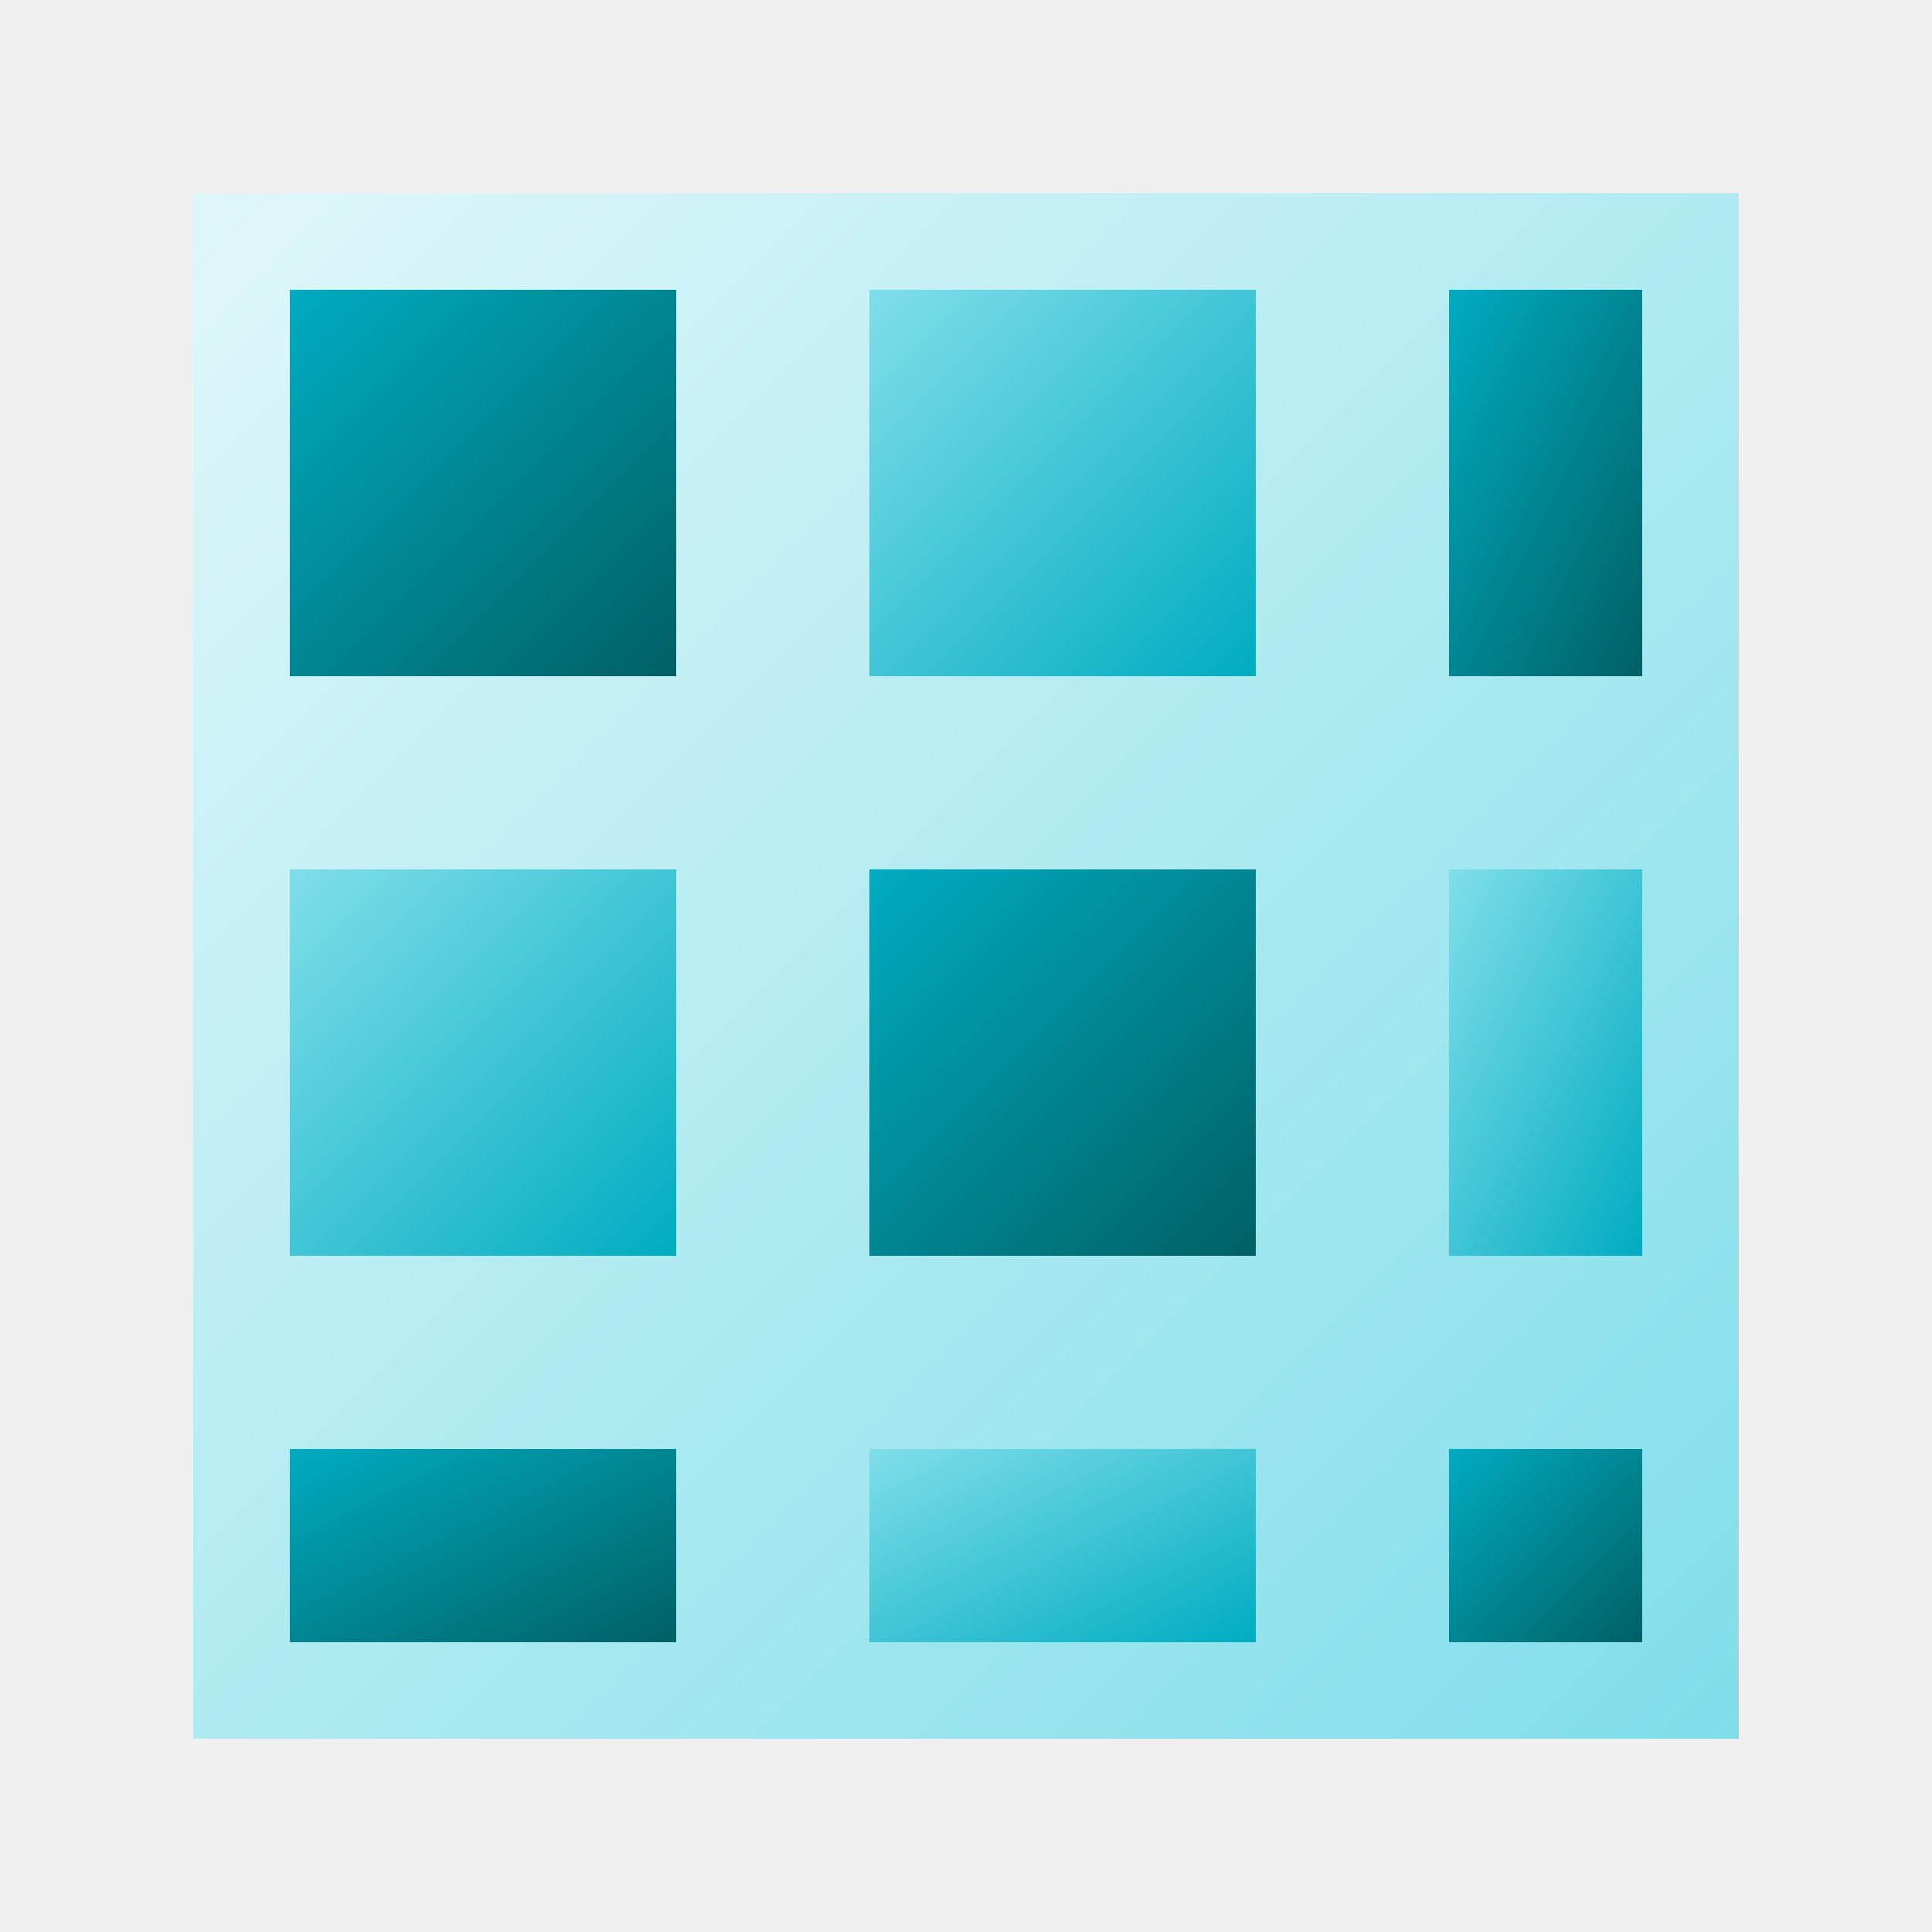
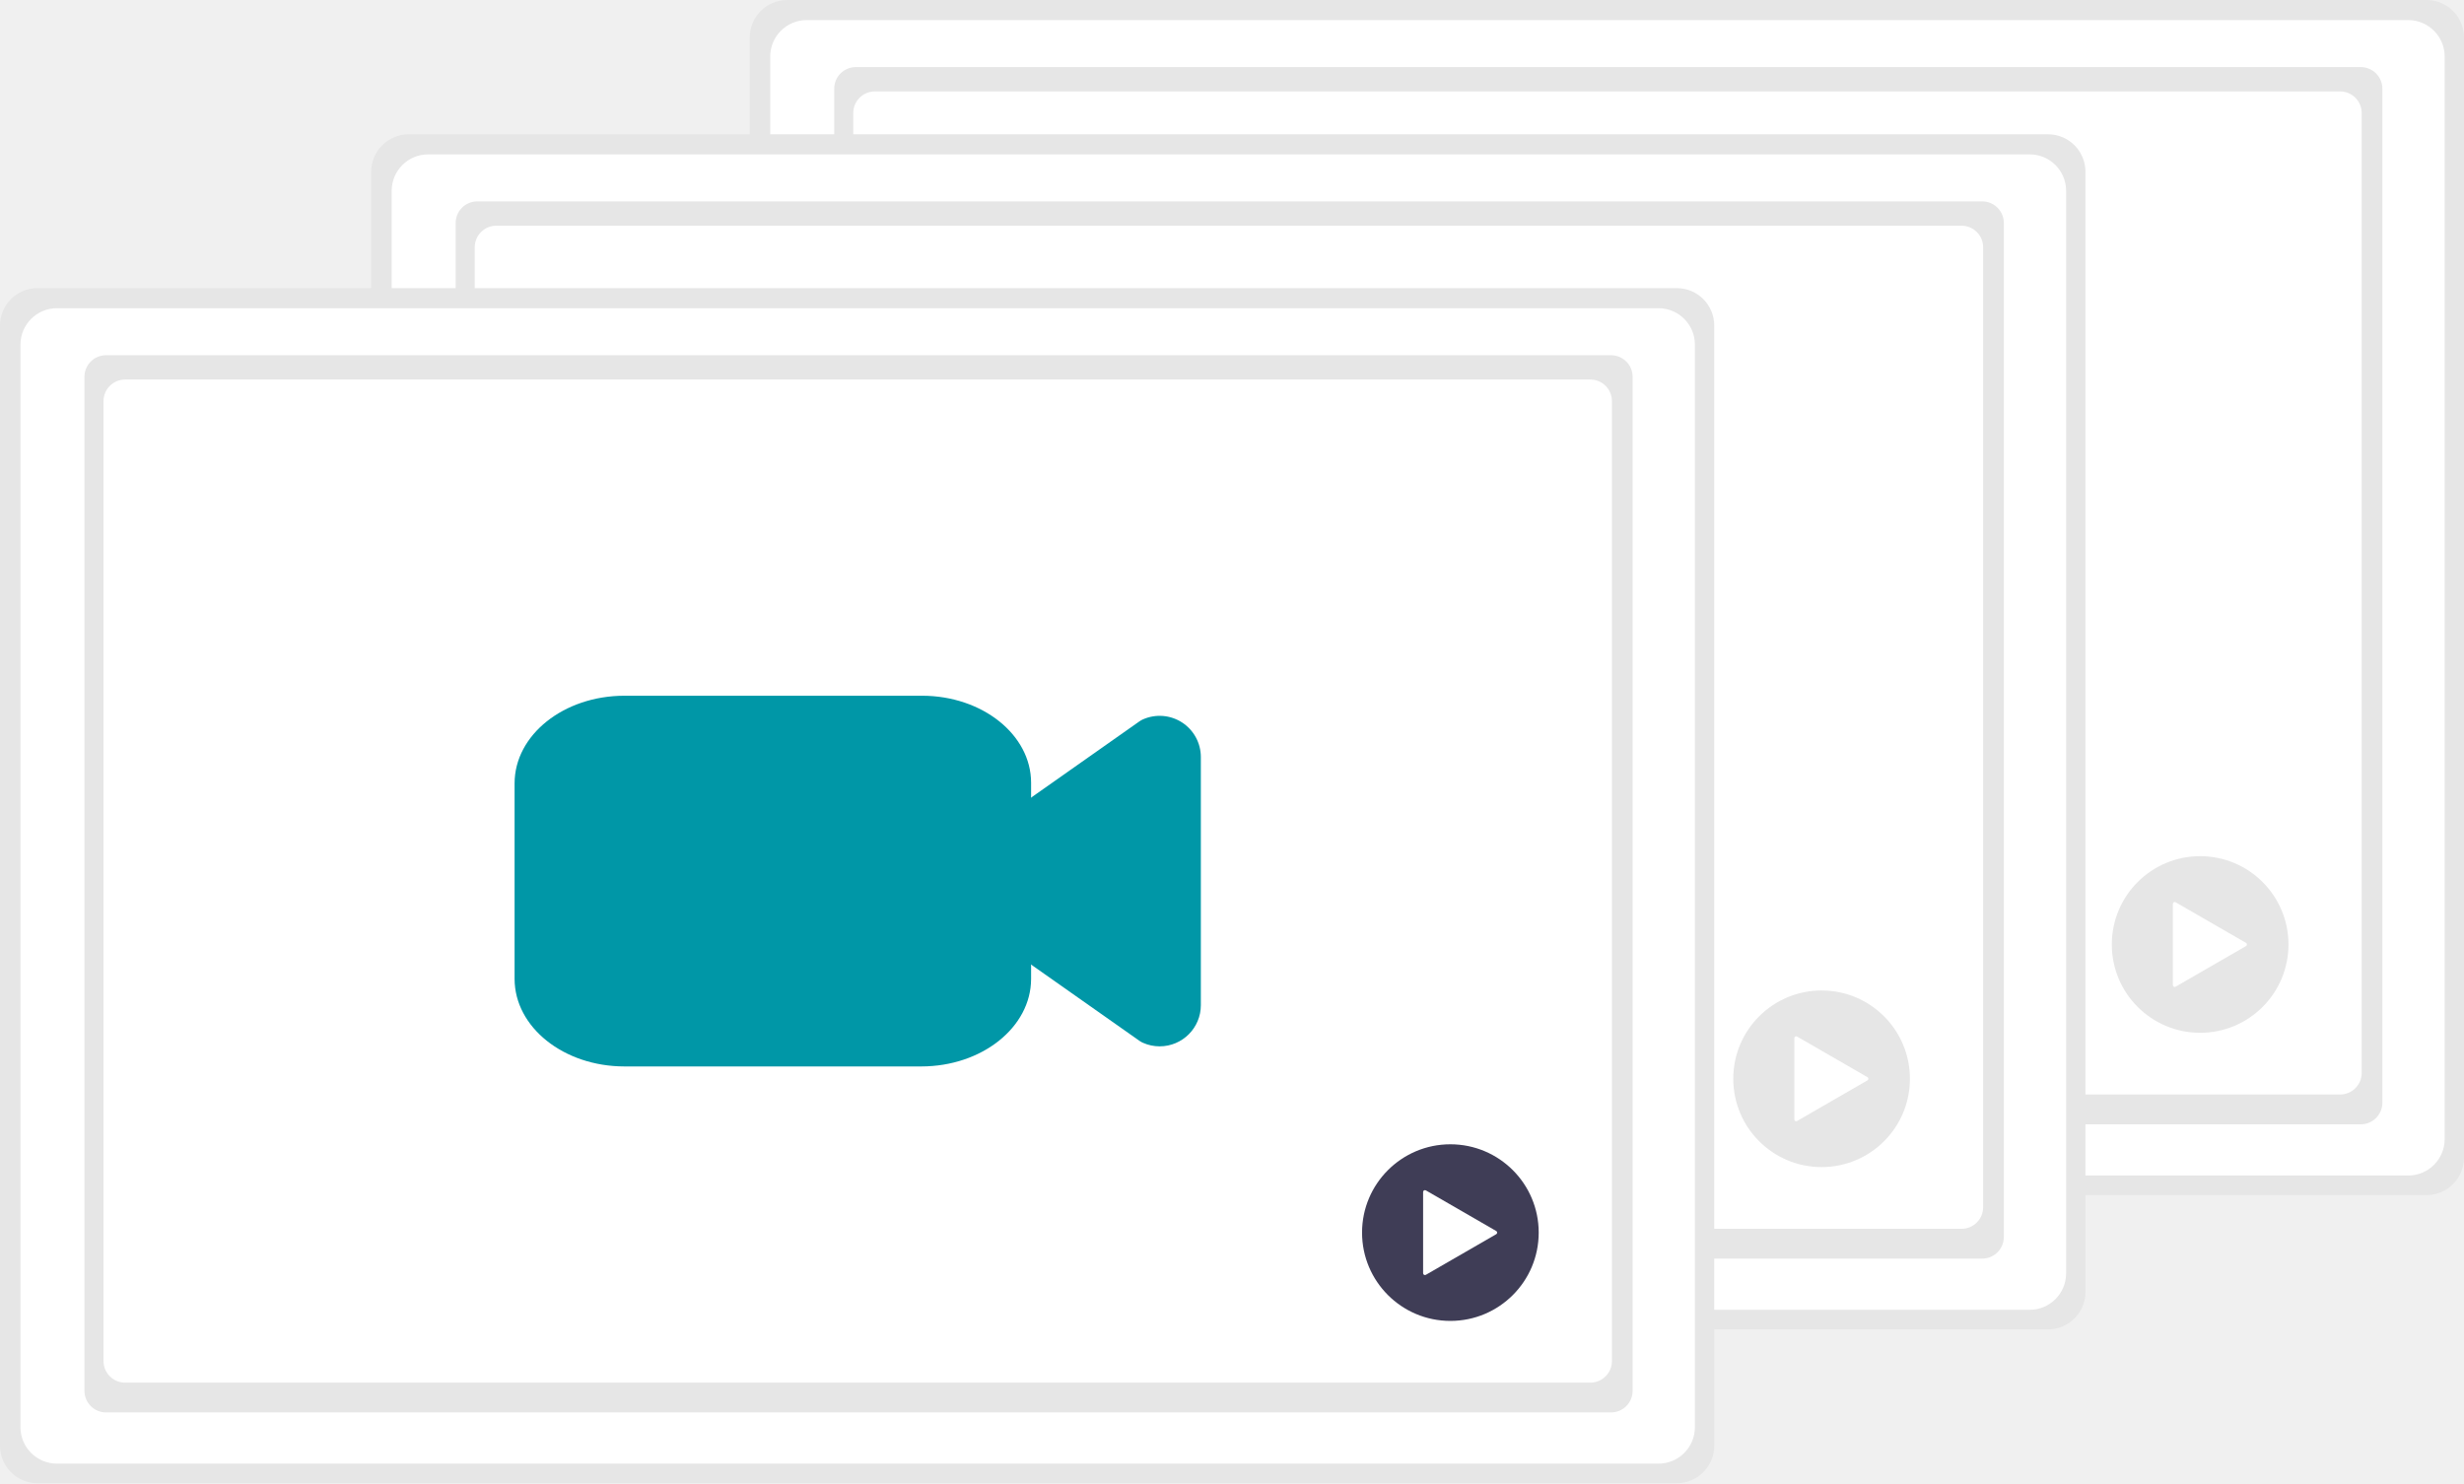
- <svg xmlns="http://www.w3.org/2000/svg" version="1.1" viewBox="0 0 100 100">
-   <defs>
-     <style>
-       .cls-1 {
-         fill: url(#grad1);
-       }
- 
-       .cls-2 {
-         fill: url(#grad2);
-       }
- 
-       .cls-3 {
-         fill: url(#grad3);
-       }
-     </style>
-     <linearGradient id="grad1" x1="0%" y1="0%" x2="100%" y2="100%">
-       <stop offset="0%" style="stop-color:#80deea;stop-opacity:1" />
-       <stop offset="100%" style="stop-color:#00acc1;stop-opacity:1" />
-     </linearGradient>
-     <linearGradient id="grad2" x1="0%" y1="0%" x2="100%" y2="100%">
-       <stop offset="0%" style="stop-color:#e0f7fa;stop-opacity:1" />
-       <stop offset="100%" style="stop-color:#80deea;stop-opacity:1" />
-     </linearGradient>
-     <linearGradient id="grad3" x1="0%" y1="0%" x2="100%" y2="100%">
-       <stop offset="0%" style="stop-color:#00acc1;stop-opacity:1" />
-       <stop offset="100%" style="stop-color:#006064;stop-opacity:1" />
-     </linearGradient>
-   </defs>
-   <g>
-     <rect class="cls-2" x="10" y="10" width="80" height="80" />
-     <rect class="cls-3" x="15" y="15" width="20" height="20" />
-     <rect class="cls-1" x="45" y="15" width="20" height="20" />
-     <rect class="cls-3" x="75" y="15" width="10" height="20" />
-     <rect class="cls-1" x="15" y="45" width="20" height="20" />
-     <rect class="cls-3" x="45" y="45" width="20" height="20" />
-     <rect class="cls-1" x="75" y="45" width="10" height="20" />
-     <rect class="cls-3" x="15" y="75" width="20" height="10" />
-     <rect class="cls-1" x="45" y="75" width="20" height="10" />
-     <rect class="cls-3" x="75" y="75" width="10" height="10" />
-   </g>
+ <svg xmlns="http://www.w3.org/2000/svg" width="1008.92" height="607.45" viewBox="0 0 1008.92 607.45" role="img" artist="Katerina Limpitsouni" source="https://undraw.co/">
+   <path d="M1104.46,620.305a15.34,15.34,0,0,1-15.26,15.42H417.8a15.34,15.34,0,0,1-15.26-15.42V161.695a15.34,15.34,0,0,1,15.26-15.42H1089.2a15.34,15.34,0,0,1,15.26,15.42v0Z" transform="translate(-95.53976 -146.275)" fill="#e6e6e6" />
+   <path d="M1096.54,612.795a14.91,14.91,0,0,1-14.91,14.91H425.83a14.91,14.91,0,0,1-14.91-14.91V169.415a14.91,14.91,0,0,1,14.91-14.91h655.83a14.91,14.91,0,0,1,14.88,14.91Z" transform="translate(-95.53976 -146.275)" fill="#fff" />
+   <path id="b9c54412-061c-4155-b289-fb4c23e4a64e-6336" data-name="c6fe725a-3b03-4a96-90af-cfbd2676500a" d="M350.43,27.48h616.22a8.85,8.85,0,0,1,8.85,8.85V451.61a8.85,8.85,0,0,1-8.85,8.85h-616.22a8.85,8.85,0,0,1-8.85-8.85V36.33a8.85,8.85,0,0,1,8.85-8.85Z" fill="#e6e6e6" />
+   <path d="M358.23,37.44h599.95a8.85,8.85,0,0,1,8.85,8.85V439.41a8.85,8.85,0,0,1-8.85,8.85h-599.95a8.85,8.85,0,0,1-8.85-8.85V46.29A8.85,8.85,0,0,1,358.23,37.44Z" fill="#fff" />
+   <path d="M877.376,456.808a16.869,16.869,0,0,1-6.853-1.46,8.314,8.314,0,0,1-1.429-.812l-43.602-30.692h0a16.869,16.869,0,0,1-7.159-13.791V368.197a16.869,16.869,0,0,1,7.159-13.791l43.602-30.692a8.314,8.314,0,0,1,1.429-.812A16.869,16.869,0,0,1,894.245,338.317V439.933a16.869,16.869,0,0,1-16.869,16.869Z" transform="translate(-95.53976 -146.275)" fill="#3f3d56" />
+   <path d="M779.795,465.037H658.187c-24.81-.02-44.917-16.058-44.942-35.847V349.06c.025-19.789,20.132-35.827,44.942-35.847H780.112c24.634.023,44.596,15.946,44.625,35.594v80.382C824.711,448.979,804.605,465.017,779.795,465.037Z" transform="translate(-95.53976 -146.275)" fill="#3f3d56" />
+   <circle cx="900.879" cy="386.814" r="36.167" fill="#e6e6e6" />
+   <path d="M1015.204,532.44l-28.829-16.645a.749.749,0,0,0-1.123.648v33.289a.749.749,0,0,0,1.123.648l28.829-16.645a.749.749,0,0,0,0-1.297l-28.829-16.645a.749.749,0,0,0-1.123.648v33.289a.749.749,0,0,0,1.123.648l28.829-16.645A.749.749,0,0,0,1015.204,532.44Z" transform="translate(-95.53976 -146.275)" fill="#fff" />
+   <path d="M949.46,675.305a15.34,15.34,0,0,1-15.26,15.42H262.8a15.34,15.34,0,0,1-15.26-15.42V216.695a15.34,15.34,0,0,1,15.26-15.42H934.2a15.34,15.34,0,0,1,15.26,15.42v0Z" transform="translate(-95.53976 -146.275)" fill="#e6e6e6" />
+   <path d="M941.54,667.795a14.91,14.91,0,0,1-14.91,14.91H270.83a14.91,14.91,0,0,1-14.91-14.91V224.415a14.91,14.91,0,0,1,14.91-14.91H926.66a14.91,14.91,0,0,1,14.88,14.91Z" transform="translate(-95.53976 -146.275)" fill="#fff" />
+   <path id="a7242049-80b4-49e1-bd08-67354734c824-6337" data-name="c6fe725a-3b03-4a96-90af-cfbd2676500a" d="M195.43,82.48h616.22a8.85,8.85,0,0,1,8.85,8.85V506.61a8.85,8.85,0,0,1-8.85,8.85h-616.22a8.85,8.85,0,0,1-8.85-8.85V91.33a8.85,8.85,0,0,1,8.85-8.85Z" fill="#e6e6e6" />
+   <path d="M203.23,92.44h599.95a8.85,8.85,0,0,1,8.85,8.85V494.41a8.85,8.85,0,0,1-8.85,8.85h-599.95a8.85,8.85,0,0,1-8.85-8.85V101.29A8.85,8.85,0,0,1,203.23,92.44Z" fill="#fff" />
+   <path d="M722.376,511.808a16.869,16.869,0,0,1-6.853-1.46,8.314,8.314,0,0,1-1.429-.812l-43.602-30.692h0a16.869,16.869,0,0,1-7.159-13.791V423.197a16.869,16.869,0,0,1,7.159-13.791l43.602-30.692a8.314,8.314,0,0,1,1.429-.812A16.869,16.869,0,0,1,739.245,393.317V494.933a16.869,16.869,0,0,1-16.869,16.869Z" transform="translate(-95.53976 -146.275)" fill="#3f3d56" />
+   <path d="M624.795,520.037H503.187c-24.81-.02-44.917-16.058-44.942-35.847V404.06c.025-19.789,20.132-35.827,44.942-35.847H625.112c24.634.023,44.596,15.946,44.625,35.594v80.382C669.711,503.979,649.605,520.017,624.795,520.037Z" transform="translate(-95.53976 -146.275)" fill="#3f3d56" />
+   <circle cx="745.879" cy="441.814" r="36.167" fill="#e6e6e6" />
+   <path d="M860.204,587.44l-28.829-16.645a.749.749,0,0,0-1.123.648v33.289a.749.749,0,0,0,1.123.648L860.204,588.737a.749.749,0,0,0,0-1.297l-28.829-16.645a.749.749,0,0,0-1.123.648v33.289a.749.749,0,0,0,1.123.648L860.204,588.737A.749.749,0,0,0,860.204,587.44Z" transform="translate(-95.53976 -146.275)" fill="#fff" />
+   <path d="M797.46,738.305a15.34,15.34,0,0,1-15.26,15.42H110.8a15.34,15.34,0,0,1-15.26-15.42V279.695a15.34,15.34,0,0,1,15.26-15.42H782.2a15.34,15.34,0,0,1,15.26,15.42v0Z" transform="translate(-95.53976 -146.275)" fill="#e6e6e6" />
+   <path d="M789.54,730.795a14.91,14.91,0,0,1-14.91,14.91H118.83a14.91,14.91,0,0,1-14.91-14.91V287.415a14.91,14.91,0,0,1,14.91-14.91H774.66a14.91,14.91,0,0,1,14.88,14.91Z" transform="translate(-95.53976 -146.275)" fill="#fff" />
+   <path id="b7a050eb-0cb2-44a8-b642-35d340850eff-6338" data-name="c6fe725a-3b03-4a96-90af-cfbd2676500a" d="M43.43,145.48h616.22a8.85,8.85,0,0,1,8.85,8.85V569.61a8.85,8.85,0,0,1-8.85,8.85h-616.22a8.85,8.85,0,0,1-8.85-8.85V154.33a8.85,8.85,0,0,1,8.85-8.85Z" fill="#e6e6e6" />
+   <path d="M51.23,155.44h599.95a8.85,8.85,0,0,1,8.85,8.85V557.41a8.85,8.85,0,0,1-8.85,8.85h-599.95a8.85,8.85,0,0,1-8.85-8.85V164.29A8.85,8.85,0,0,1,51.23,155.44Z" fill="#fff" />
+   <path d="M570.376,574.808a16.869,16.869,0,0,1-6.853-1.46,8.314,8.314,0,0,1-1.429-.812l-43.602-30.692h0a16.869,16.869,0,0,1-7.159-13.791V486.197a16.869,16.869,0,0,1,7.159-13.791l43.602-30.692a8.314,8.314,0,0,1,1.429-.812A16.869,16.869,0,0,1,587.245,456.317V557.933a16.869,16.869,0,0,1-16.869,16.869Z" transform="translate(-95.53976 -146.275)" fill="#0097a7" />
+   <path d="M472.795,583.037H351.187c-24.81-.02-44.917-16.058-44.942-35.847V467.06c.025-19.789,20.132-35.827,44.942-35.847H473.112c24.634.023,44.596,15.946,44.625,35.594v80.382C517.711,566.979,497.605,583.017,472.795,583.037Z" transform="translate(-95.53976 -146.275)" fill="#0097a7" />
+   <circle cx="593.879" cy="504.814" r="36.167" fill="#3f3d56" />
+   <path d="M708.204,650.44l-28.829-16.645a.749.749,0,0,0-1.123.648v33.289a.749.749,0,0,0,1.123.648L708.204,651.737a.749.749,0,0,0,0-1.297l-28.829-16.645a.749.749,0,0,0-1.123.648v33.289a.749.749,0,0,0,1.123.648L708.204,651.737A.749.749,0,0,0,708.204,650.44Z" transform="translate(-95.53976 -146.275)" fill="#fff" />
</svg>
